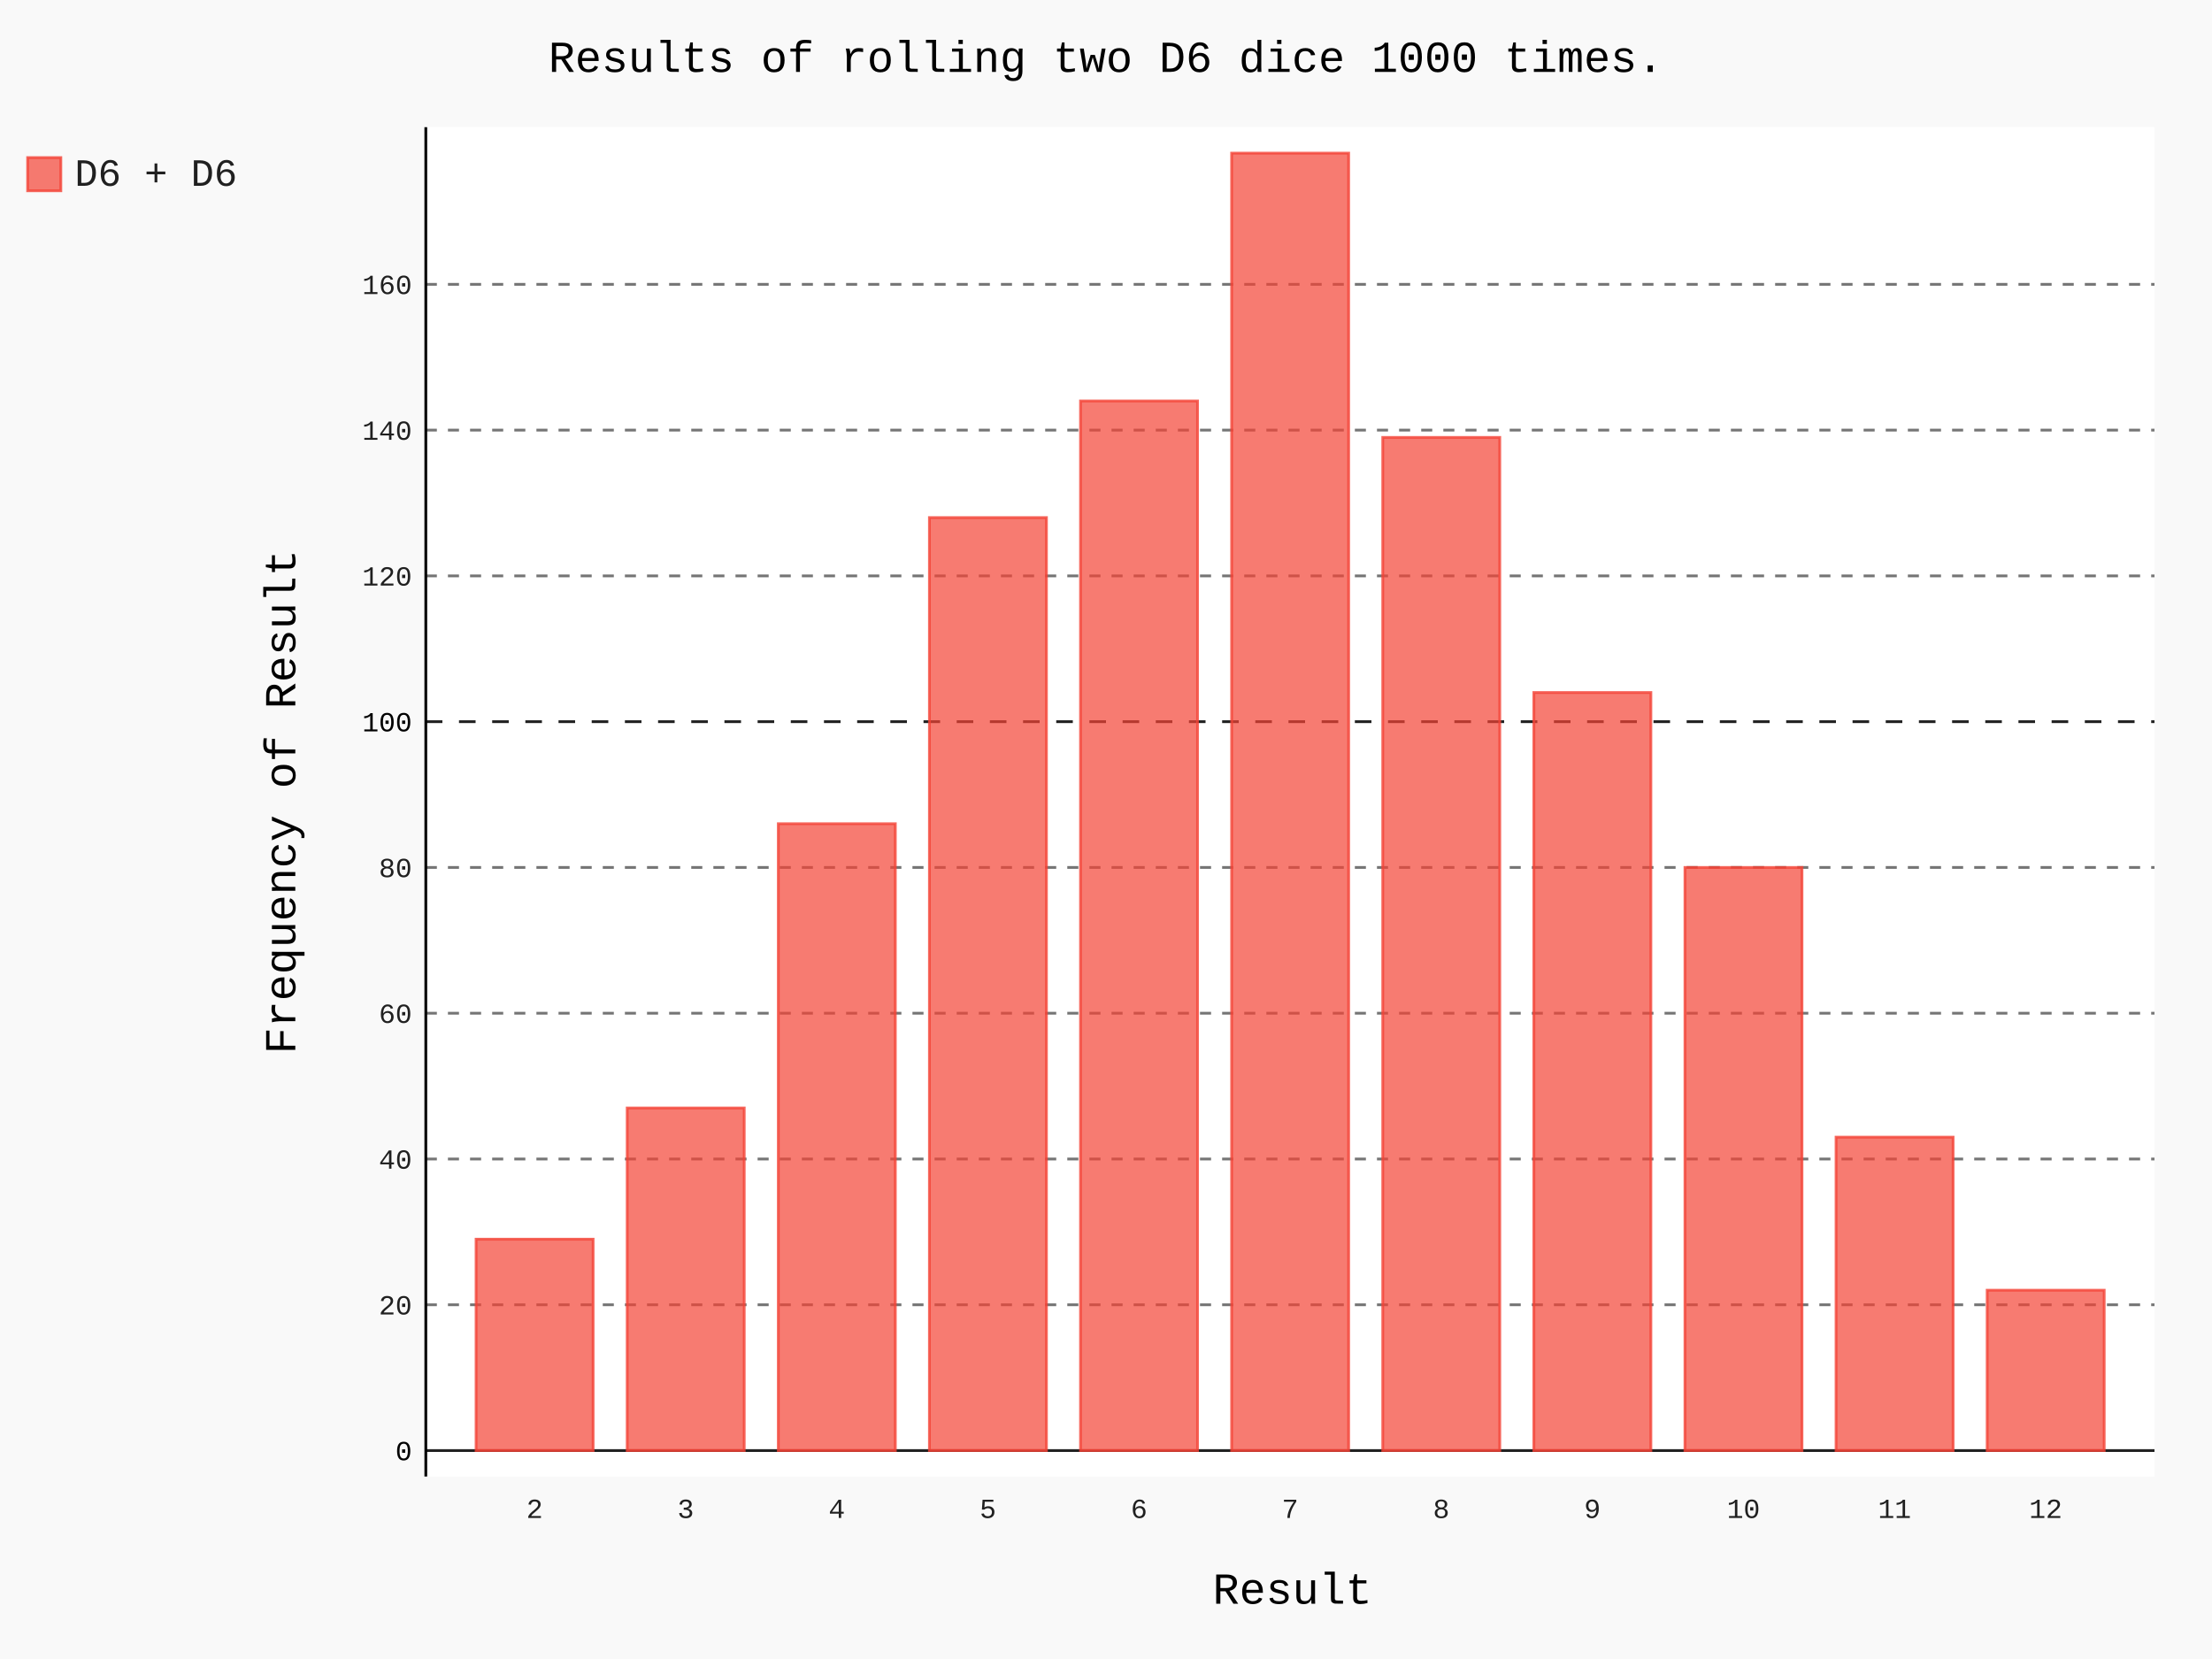
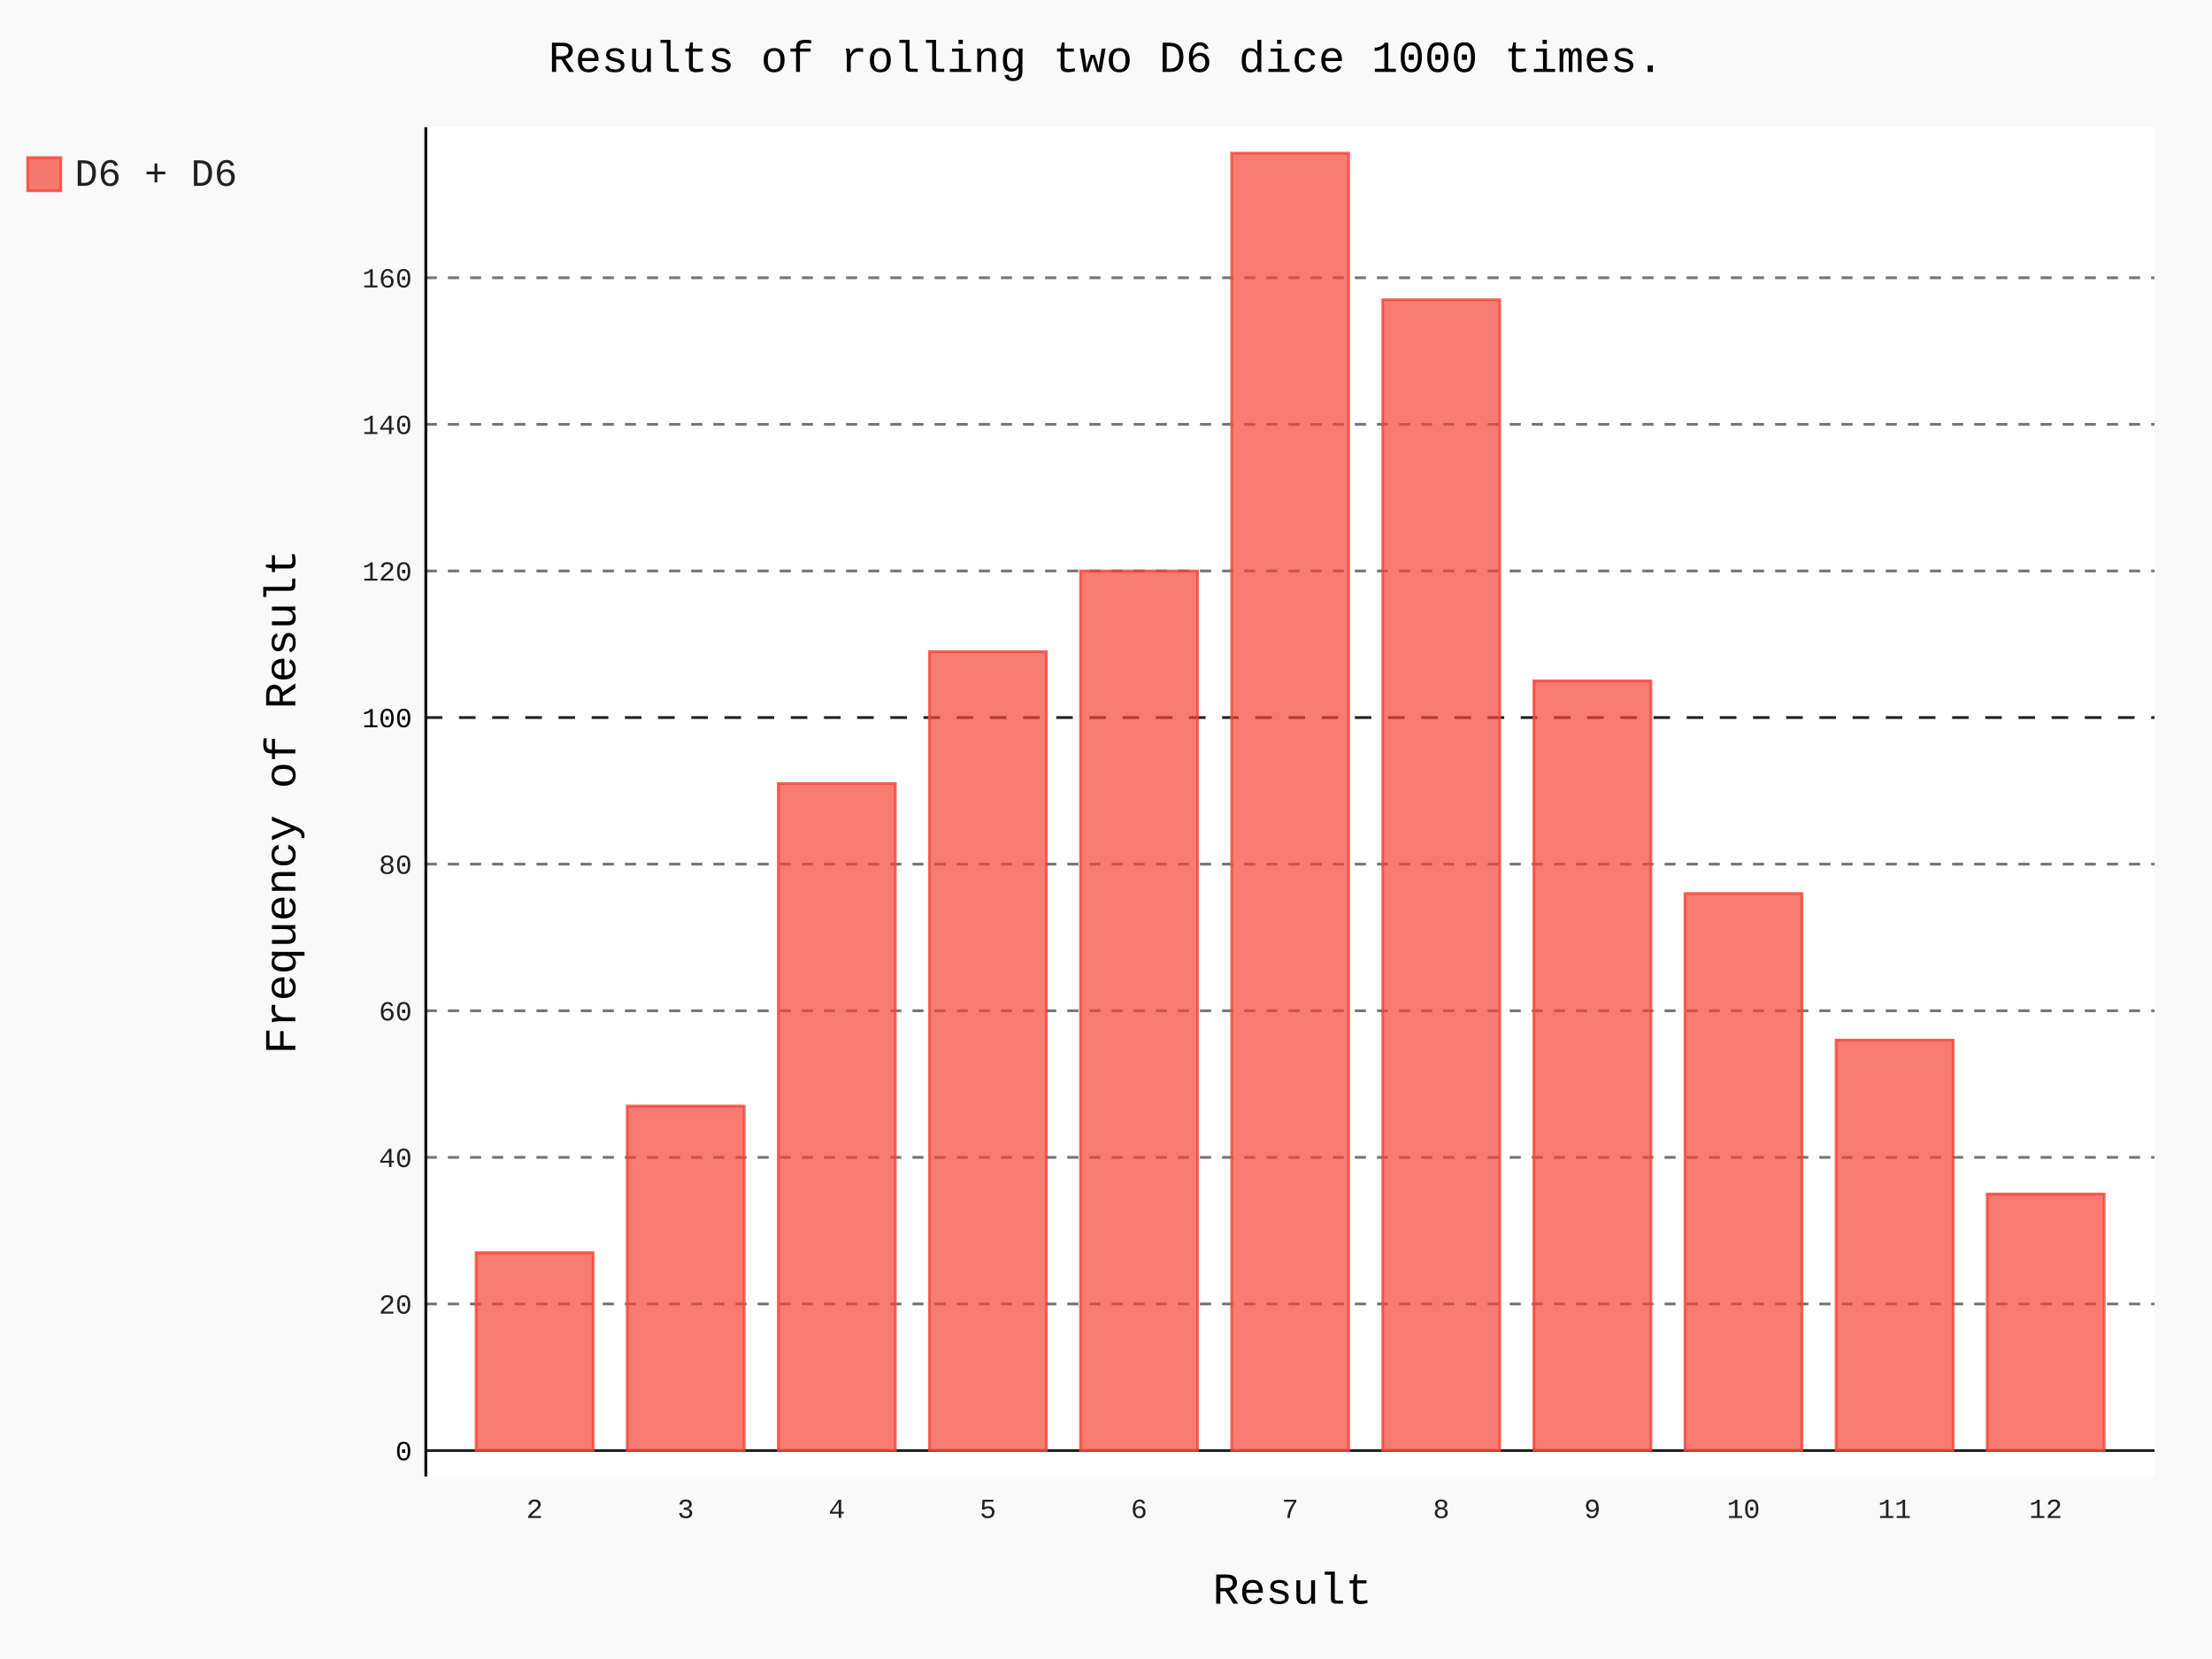
- <svg xmlns="http://www.w3.org/2000/svg" id="chart-6549f4dc-4930-44e2-a931-d7433fa8179d" class="pygal-chart" viewBox="0 0 800 600">
+ <svg xmlns="http://www.w3.org/2000/svg" id="chart-37d8f787-2a1b-4430-b92d-3e362dfd58fc" class="pygal-chart" viewBox="0 0 800 600">
  <defs>
-     <style type="text/css">#chart-6549f4dc-4930-44e2-a931-d7433fa8179d{-webkit-user-select:none;-webkit-font-smoothing:antialiased;font-family:Consolas,"Liberation Mono",Menlo,Courier,monospace}#chart-6549f4dc-4930-44e2-a931-d7433fa8179d .title{font-family:Consolas,"Liberation Mono",Menlo,Courier,monospace;font-size:16px}#chart-6549f4dc-4930-44e2-a931-d7433fa8179d .legends .legend text{font-family:Consolas,"Liberation Mono",Menlo,Courier,monospace;font-size:14px}#chart-6549f4dc-4930-44e2-a931-d7433fa8179d .axis text{font-family:Consolas,"Liberation Mono",Menlo,Courier,monospace;font-size:10px}#chart-6549f4dc-4930-44e2-a931-d7433fa8179d .axis text.major{font-family:Consolas,"Liberation Mono",Menlo,Courier,monospace;font-size:10px}#chart-6549f4dc-4930-44e2-a931-d7433fa8179d .text-overlay text.value{font-family:Consolas,"Liberation Mono",Menlo,Courier,monospace;font-size:16px}#chart-6549f4dc-4930-44e2-a931-d7433fa8179d .text-overlay text.label{font-family:Consolas,"Liberation Mono",Menlo,Courier,monospace;font-size:10px}#chart-6549f4dc-4930-44e2-a931-d7433fa8179d .tooltip{font-family:Consolas,"Liberation Mono",Menlo,Courier,monospace;font-size:14px}#chart-6549f4dc-4930-44e2-a931-d7433fa8179d text.no_data{font-family:Consolas,"Liberation Mono",Menlo,Courier,monospace;font-size:64px}
- #chart-6549f4dc-4930-44e2-a931-d7433fa8179d{background-color:rgba(249,249,249,1)}#chart-6549f4dc-4930-44e2-a931-d7433fa8179d path,#chart-6549f4dc-4930-44e2-a931-d7433fa8179d line,#chart-6549f4dc-4930-44e2-a931-d7433fa8179d rect,#chart-6549f4dc-4930-44e2-a931-d7433fa8179d circle{-webkit-transition:150ms;-moz-transition:150ms;transition:150ms}#chart-6549f4dc-4930-44e2-a931-d7433fa8179d .graph &gt; .background{fill:rgba(249,249,249,1)}#chart-6549f4dc-4930-44e2-a931-d7433fa8179d .plot &gt; .background{fill:rgba(255,255,255,1)}#chart-6549f4dc-4930-44e2-a931-d7433fa8179d .graph{fill:rgba(0,0,0,.87)}#chart-6549f4dc-4930-44e2-a931-d7433fa8179d text.no_data{fill:rgba(0,0,0,1)}#chart-6549f4dc-4930-44e2-a931-d7433fa8179d .title{fill:rgba(0,0,0,1)}#chart-6549f4dc-4930-44e2-a931-d7433fa8179d .legends .legend text{fill:rgba(0,0,0,.87)}#chart-6549f4dc-4930-44e2-a931-d7433fa8179d .legends .legend:hover text{fill:rgba(0,0,0,1)}#chart-6549f4dc-4930-44e2-a931-d7433fa8179d .axis .line{stroke:rgba(0,0,0,1)}#chart-6549f4dc-4930-44e2-a931-d7433fa8179d .axis .guide.line{stroke:rgba(0,0,0,.54)}#chart-6549f4dc-4930-44e2-a931-d7433fa8179d .axis .major.line{stroke:rgba(0,0,0,.87)}#chart-6549f4dc-4930-44e2-a931-d7433fa8179d .axis text.major{fill:rgba(0,0,0,1)}#chart-6549f4dc-4930-44e2-a931-d7433fa8179d .axis.y .guides:hover .guide.line,#chart-6549f4dc-4930-44e2-a931-d7433fa8179d .line-graph .axis.x .guides:hover .guide.line,#chart-6549f4dc-4930-44e2-a931-d7433fa8179d .stackedline-graph .axis.x .guides:hover .guide.line,#chart-6549f4dc-4930-44e2-a931-d7433fa8179d .xy-graph .axis.x .guides:hover .guide.line{stroke:rgba(0,0,0,1)}#chart-6549f4dc-4930-44e2-a931-d7433fa8179d .axis .guides:hover text{fill:rgba(0,0,0,1)}#chart-6549f4dc-4930-44e2-a931-d7433fa8179d .reactive{fill-opacity:.7;stroke-opacity:.8}#chart-6549f4dc-4930-44e2-a931-d7433fa8179d .ci{stroke:rgba(0,0,0,.87)}#chart-6549f4dc-4930-44e2-a931-d7433fa8179d .reactive.active,#chart-6549f4dc-4930-44e2-a931-d7433fa8179d .active .reactive{fill-opacity:.8;stroke-opacity:.9;stroke-width:4}#chart-6549f4dc-4930-44e2-a931-d7433fa8179d .ci .reactive.active{stroke-width:1.5}#chart-6549f4dc-4930-44e2-a931-d7433fa8179d .series text{fill:rgba(0,0,0,1)}#chart-6549f4dc-4930-44e2-a931-d7433fa8179d .tooltip rect{fill:rgba(255,255,255,1);stroke:rgba(0,0,0,1);-webkit-transition:opacity 150ms;-moz-transition:opacity 150ms;transition:opacity 150ms}#chart-6549f4dc-4930-44e2-a931-d7433fa8179d .tooltip .label{fill:rgba(0,0,0,.87)}#chart-6549f4dc-4930-44e2-a931-d7433fa8179d .tooltip .label{fill:rgba(0,0,0,.87)}#chart-6549f4dc-4930-44e2-a931-d7433fa8179d .tooltip .legend{font-size:.8em;fill:rgba(0,0,0,.54)}#chart-6549f4dc-4930-44e2-a931-d7433fa8179d .tooltip .x_label{font-size:.6em;fill:rgba(0,0,0,1)}#chart-6549f4dc-4930-44e2-a931-d7433fa8179d .tooltip .xlink{font-size:.5em;text-decoration:underline}#chart-6549f4dc-4930-44e2-a931-d7433fa8179d .tooltip .value{font-size:1.5em}#chart-6549f4dc-4930-44e2-a931-d7433fa8179d .bound{font-size:.5em}#chart-6549f4dc-4930-44e2-a931-d7433fa8179d .max-value{font-size:.75em;fill:rgba(0,0,0,.54)}#chart-6549f4dc-4930-44e2-a931-d7433fa8179d .map-element{fill:rgba(255,255,255,1);stroke:rgba(0,0,0,.54) !important}#chart-6549f4dc-4930-44e2-a931-d7433fa8179d .map-element .reactive{fill-opacity:inherit;stroke-opacity:inherit}#chart-6549f4dc-4930-44e2-a931-d7433fa8179d .color-0,#chart-6549f4dc-4930-44e2-a931-d7433fa8179d .color-0 a:visited{stroke:#F44336;fill:#F44336}#chart-6549f4dc-4930-44e2-a931-d7433fa8179d .text-overlay .color-0 text{fill:black}
- #chart-6549f4dc-4930-44e2-a931-d7433fa8179d text.no_data{text-anchor:middle}#chart-6549f4dc-4930-44e2-a931-d7433fa8179d .guide.line{fill:none}#chart-6549f4dc-4930-44e2-a931-d7433fa8179d .centered{text-anchor:middle}#chart-6549f4dc-4930-44e2-a931-d7433fa8179d .title{text-anchor:middle}#chart-6549f4dc-4930-44e2-a931-d7433fa8179d .legends .legend text{fill-opacity:1}#chart-6549f4dc-4930-44e2-a931-d7433fa8179d .axis.x text{text-anchor:middle}#chart-6549f4dc-4930-44e2-a931-d7433fa8179d .axis.x:not(.web) text[transform]{text-anchor:start}#chart-6549f4dc-4930-44e2-a931-d7433fa8179d .axis.x:not(.web) text[transform].backwards{text-anchor:end}#chart-6549f4dc-4930-44e2-a931-d7433fa8179d .axis.y text{text-anchor:end}#chart-6549f4dc-4930-44e2-a931-d7433fa8179d .axis.y text[transform].backwards{text-anchor:start}#chart-6549f4dc-4930-44e2-a931-d7433fa8179d .axis.y2 text{text-anchor:start}#chart-6549f4dc-4930-44e2-a931-d7433fa8179d .axis.y2 text[transform].backwards{text-anchor:end}#chart-6549f4dc-4930-44e2-a931-d7433fa8179d .axis .guide.line{stroke-dasharray:4,4}#chart-6549f4dc-4930-44e2-a931-d7433fa8179d .axis .major.guide.line{stroke-dasharray:6,6}#chart-6549f4dc-4930-44e2-a931-d7433fa8179d .horizontal .axis.y .guide.line,#chart-6549f4dc-4930-44e2-a931-d7433fa8179d .horizontal .axis.y2 .guide.line,#chart-6549f4dc-4930-44e2-a931-d7433fa8179d .vertical .axis.x .guide.line{opacity:0}#chart-6549f4dc-4930-44e2-a931-d7433fa8179d .horizontal .axis.always_show .guide.line,#chart-6549f4dc-4930-44e2-a931-d7433fa8179d .vertical .axis.always_show .guide.line{opacity:1 !important}#chart-6549f4dc-4930-44e2-a931-d7433fa8179d .axis.y .guides:hover .guide.line,#chart-6549f4dc-4930-44e2-a931-d7433fa8179d .axis.y2 .guides:hover .guide.line,#chart-6549f4dc-4930-44e2-a931-d7433fa8179d .axis.x .guides:hover .guide.line{opacity:1}#chart-6549f4dc-4930-44e2-a931-d7433fa8179d .axis .guides:hover text{opacity:1}#chart-6549f4dc-4930-44e2-a931-d7433fa8179d .nofill{fill:none}#chart-6549f4dc-4930-44e2-a931-d7433fa8179d .subtle-fill{fill-opacity:.2}#chart-6549f4dc-4930-44e2-a931-d7433fa8179d .dot{stroke-width:1px;fill-opacity:1}#chart-6549f4dc-4930-44e2-a931-d7433fa8179d .dot.active{stroke-width:5px}#chart-6549f4dc-4930-44e2-a931-d7433fa8179d .dot.negative{fill:transparent}#chart-6549f4dc-4930-44e2-a931-d7433fa8179d text,#chart-6549f4dc-4930-44e2-a931-d7433fa8179d tspan{stroke:none !important}#chart-6549f4dc-4930-44e2-a931-d7433fa8179d .series text.active{opacity:1}#chart-6549f4dc-4930-44e2-a931-d7433fa8179d .tooltip rect{fill-opacity:.95;stroke-width:.5}#chart-6549f4dc-4930-44e2-a931-d7433fa8179d .tooltip text{fill-opacity:1}#chart-6549f4dc-4930-44e2-a931-d7433fa8179d .showable{visibility:hidden}#chart-6549f4dc-4930-44e2-a931-d7433fa8179d .showable.shown{visibility:visible}#chart-6549f4dc-4930-44e2-a931-d7433fa8179d .gauge-background{fill:rgba(229,229,229,1);stroke:none}#chart-6549f4dc-4930-44e2-a931-d7433fa8179d .bg-lines{stroke:rgba(249,249,249,1);stroke-width:2px}</style>
+     <style type="text/css">#chart-37d8f787-2a1b-4430-b92d-3e362dfd58fc{-webkit-user-select:none;-webkit-font-smoothing:antialiased;font-family:Consolas,"Liberation Mono",Menlo,Courier,monospace}#chart-37d8f787-2a1b-4430-b92d-3e362dfd58fc .title{font-family:Consolas,"Liberation Mono",Menlo,Courier,monospace;font-size:16px}#chart-37d8f787-2a1b-4430-b92d-3e362dfd58fc .legends .legend text{font-family:Consolas,"Liberation Mono",Menlo,Courier,monospace;font-size:14px}#chart-37d8f787-2a1b-4430-b92d-3e362dfd58fc .axis text{font-family:Consolas,"Liberation Mono",Menlo,Courier,monospace;font-size:10px}#chart-37d8f787-2a1b-4430-b92d-3e362dfd58fc .axis text.major{font-family:Consolas,"Liberation Mono",Menlo,Courier,monospace;font-size:10px}#chart-37d8f787-2a1b-4430-b92d-3e362dfd58fc .text-overlay text.value{font-family:Consolas,"Liberation Mono",Menlo,Courier,monospace;font-size:16px}#chart-37d8f787-2a1b-4430-b92d-3e362dfd58fc .text-overlay text.label{font-family:Consolas,"Liberation Mono",Menlo,Courier,monospace;font-size:10px}#chart-37d8f787-2a1b-4430-b92d-3e362dfd58fc .tooltip{font-family:Consolas,"Liberation Mono",Menlo,Courier,monospace;font-size:14px}#chart-37d8f787-2a1b-4430-b92d-3e362dfd58fc text.no_data{font-family:Consolas,"Liberation Mono",Menlo,Courier,monospace;font-size:64px}
+ #chart-37d8f787-2a1b-4430-b92d-3e362dfd58fc{background-color:rgba(249,249,249,1)}#chart-37d8f787-2a1b-4430-b92d-3e362dfd58fc path,#chart-37d8f787-2a1b-4430-b92d-3e362dfd58fc line,#chart-37d8f787-2a1b-4430-b92d-3e362dfd58fc rect,#chart-37d8f787-2a1b-4430-b92d-3e362dfd58fc circle{-webkit-transition:150ms;-moz-transition:150ms;transition:150ms}#chart-37d8f787-2a1b-4430-b92d-3e362dfd58fc .graph &gt; .background{fill:rgba(249,249,249,1)}#chart-37d8f787-2a1b-4430-b92d-3e362dfd58fc .plot &gt; .background{fill:rgba(255,255,255,1)}#chart-37d8f787-2a1b-4430-b92d-3e362dfd58fc .graph{fill:rgba(0,0,0,.87)}#chart-37d8f787-2a1b-4430-b92d-3e362dfd58fc text.no_data{fill:rgba(0,0,0,1)}#chart-37d8f787-2a1b-4430-b92d-3e362dfd58fc .title{fill:rgba(0,0,0,1)}#chart-37d8f787-2a1b-4430-b92d-3e362dfd58fc .legends .legend text{fill:rgba(0,0,0,.87)}#chart-37d8f787-2a1b-4430-b92d-3e362dfd58fc .legends .legend:hover text{fill:rgba(0,0,0,1)}#chart-37d8f787-2a1b-4430-b92d-3e362dfd58fc .axis .line{stroke:rgba(0,0,0,1)}#chart-37d8f787-2a1b-4430-b92d-3e362dfd58fc .axis .guide.line{stroke:rgba(0,0,0,.54)}#chart-37d8f787-2a1b-4430-b92d-3e362dfd58fc .axis .major.line{stroke:rgba(0,0,0,.87)}#chart-37d8f787-2a1b-4430-b92d-3e362dfd58fc .axis text.major{fill:rgba(0,0,0,1)}#chart-37d8f787-2a1b-4430-b92d-3e362dfd58fc .axis.y .guides:hover .guide.line,#chart-37d8f787-2a1b-4430-b92d-3e362dfd58fc .line-graph .axis.x .guides:hover .guide.line,#chart-37d8f787-2a1b-4430-b92d-3e362dfd58fc .stackedline-graph .axis.x .guides:hover .guide.line,#chart-37d8f787-2a1b-4430-b92d-3e362dfd58fc .xy-graph .axis.x .guides:hover .guide.line{stroke:rgba(0,0,0,1)}#chart-37d8f787-2a1b-4430-b92d-3e362dfd58fc .axis .guides:hover text{fill:rgba(0,0,0,1)}#chart-37d8f787-2a1b-4430-b92d-3e362dfd58fc .reactive{fill-opacity:.7;stroke-opacity:.8}#chart-37d8f787-2a1b-4430-b92d-3e362dfd58fc .ci{stroke:rgba(0,0,0,.87)}#chart-37d8f787-2a1b-4430-b92d-3e362dfd58fc .reactive.active,#chart-37d8f787-2a1b-4430-b92d-3e362dfd58fc .active .reactive{fill-opacity:.8;stroke-opacity:.9;stroke-width:4}#chart-37d8f787-2a1b-4430-b92d-3e362dfd58fc .ci .reactive.active{stroke-width:1.5}#chart-37d8f787-2a1b-4430-b92d-3e362dfd58fc .series text{fill:rgba(0,0,0,1)}#chart-37d8f787-2a1b-4430-b92d-3e362dfd58fc .tooltip rect{fill:rgba(255,255,255,1);stroke:rgba(0,0,0,1);-webkit-transition:opacity 150ms;-moz-transition:opacity 150ms;transition:opacity 150ms}#chart-37d8f787-2a1b-4430-b92d-3e362dfd58fc .tooltip .label{fill:rgba(0,0,0,.87)}#chart-37d8f787-2a1b-4430-b92d-3e362dfd58fc .tooltip .label{fill:rgba(0,0,0,.87)}#chart-37d8f787-2a1b-4430-b92d-3e362dfd58fc .tooltip .legend{font-size:.8em;fill:rgba(0,0,0,.54)}#chart-37d8f787-2a1b-4430-b92d-3e362dfd58fc .tooltip .x_label{font-size:.6em;fill:rgba(0,0,0,1)}#chart-37d8f787-2a1b-4430-b92d-3e362dfd58fc .tooltip .xlink{font-size:.5em;text-decoration:underline}#chart-37d8f787-2a1b-4430-b92d-3e362dfd58fc .tooltip .value{font-size:1.5em}#chart-37d8f787-2a1b-4430-b92d-3e362dfd58fc .bound{font-size:.5em}#chart-37d8f787-2a1b-4430-b92d-3e362dfd58fc .max-value{font-size:.75em;fill:rgba(0,0,0,.54)}#chart-37d8f787-2a1b-4430-b92d-3e362dfd58fc .map-element{fill:rgba(255,255,255,1);stroke:rgba(0,0,0,.54) !important}#chart-37d8f787-2a1b-4430-b92d-3e362dfd58fc .map-element .reactive{fill-opacity:inherit;stroke-opacity:inherit}#chart-37d8f787-2a1b-4430-b92d-3e362dfd58fc .color-0,#chart-37d8f787-2a1b-4430-b92d-3e362dfd58fc .color-0 a:visited{stroke:#F44336;fill:#F44336}#chart-37d8f787-2a1b-4430-b92d-3e362dfd58fc .text-overlay .color-0 text{fill:black}
+ #chart-37d8f787-2a1b-4430-b92d-3e362dfd58fc text.no_data{text-anchor:middle}#chart-37d8f787-2a1b-4430-b92d-3e362dfd58fc .guide.line{fill:none}#chart-37d8f787-2a1b-4430-b92d-3e362dfd58fc .centered{text-anchor:middle}#chart-37d8f787-2a1b-4430-b92d-3e362dfd58fc .title{text-anchor:middle}#chart-37d8f787-2a1b-4430-b92d-3e362dfd58fc .legends .legend text{fill-opacity:1}#chart-37d8f787-2a1b-4430-b92d-3e362dfd58fc .axis.x text{text-anchor:middle}#chart-37d8f787-2a1b-4430-b92d-3e362dfd58fc .axis.x:not(.web) text[transform]{text-anchor:start}#chart-37d8f787-2a1b-4430-b92d-3e362dfd58fc .axis.x:not(.web) text[transform].backwards{text-anchor:end}#chart-37d8f787-2a1b-4430-b92d-3e362dfd58fc .axis.y text{text-anchor:end}#chart-37d8f787-2a1b-4430-b92d-3e362dfd58fc .axis.y text[transform].backwards{text-anchor:start}#chart-37d8f787-2a1b-4430-b92d-3e362dfd58fc .axis.y2 text{text-anchor:start}#chart-37d8f787-2a1b-4430-b92d-3e362dfd58fc .axis.y2 text[transform].backwards{text-anchor:end}#chart-37d8f787-2a1b-4430-b92d-3e362dfd58fc .axis .guide.line{stroke-dasharray:4,4}#chart-37d8f787-2a1b-4430-b92d-3e362dfd58fc .axis .major.guide.line{stroke-dasharray:6,6}#chart-37d8f787-2a1b-4430-b92d-3e362dfd58fc .horizontal .axis.y .guide.line,#chart-37d8f787-2a1b-4430-b92d-3e362dfd58fc .horizontal .axis.y2 .guide.line,#chart-37d8f787-2a1b-4430-b92d-3e362dfd58fc .vertical .axis.x .guide.line{opacity:0}#chart-37d8f787-2a1b-4430-b92d-3e362dfd58fc .horizontal .axis.always_show .guide.line,#chart-37d8f787-2a1b-4430-b92d-3e362dfd58fc .vertical .axis.always_show .guide.line{opacity:1 !important}#chart-37d8f787-2a1b-4430-b92d-3e362dfd58fc .axis.y .guides:hover .guide.line,#chart-37d8f787-2a1b-4430-b92d-3e362dfd58fc .axis.y2 .guides:hover .guide.line,#chart-37d8f787-2a1b-4430-b92d-3e362dfd58fc .axis.x .guides:hover .guide.line{opacity:1}#chart-37d8f787-2a1b-4430-b92d-3e362dfd58fc .axis .guides:hover text{opacity:1}#chart-37d8f787-2a1b-4430-b92d-3e362dfd58fc .nofill{fill:none}#chart-37d8f787-2a1b-4430-b92d-3e362dfd58fc .subtle-fill{fill-opacity:.2}#chart-37d8f787-2a1b-4430-b92d-3e362dfd58fc .dot{stroke-width:1px;fill-opacity:1}#chart-37d8f787-2a1b-4430-b92d-3e362dfd58fc .dot.active{stroke-width:5px}#chart-37d8f787-2a1b-4430-b92d-3e362dfd58fc .dot.negative{fill:transparent}#chart-37d8f787-2a1b-4430-b92d-3e362dfd58fc text,#chart-37d8f787-2a1b-4430-b92d-3e362dfd58fc tspan{stroke:none !important}#chart-37d8f787-2a1b-4430-b92d-3e362dfd58fc .series text.active{opacity:1}#chart-37d8f787-2a1b-4430-b92d-3e362dfd58fc .tooltip rect{fill-opacity:.95;stroke-width:.5}#chart-37d8f787-2a1b-4430-b92d-3e362dfd58fc .tooltip text{fill-opacity:1}#chart-37d8f787-2a1b-4430-b92d-3e362dfd58fc .showable{visibility:hidden}#chart-37d8f787-2a1b-4430-b92d-3e362dfd58fc .showable.shown{visibility:visible}#chart-37d8f787-2a1b-4430-b92d-3e362dfd58fc .gauge-background{fill:rgba(229,229,229,1);stroke:none}#chart-37d8f787-2a1b-4430-b92d-3e362dfd58fc .bg-lines{stroke:rgba(249,249,249,1);stroke-width:2px}</style>
  </defs>
  <g class="graph bar-graph vertical">
    <rect x="0" y="0" width="800" height="600" class="background" />
    <g transform="translate(154, 46)" class="plot">
      <rect x="0" y="0" width="625.2" height="488" class="background" />
      <g class="axis y always_show">
        <g class="guides">
          <path d="M0 478.615 h625.2" class="axis major line" />
          <text x="-5" y="482.115" class="major">0</text>
        </g>
        <g class="guides">
-           <path d="M0 425.893 h625.2" class="guide line" />
-           <text x="-5" y="429.393" class="">20</text>
+           <path d="M0 425.595 h625.2" class="guide line" />
+           <text x="-5" y="429.095" class="">20</text>
        </g>
        <g class="guides">
-           <path d="M0 373.17 h625.2" class="guide line" />
-           <text x="-5" y="376.67" class="">40</text>
+           <path d="M0 372.575 h625.2" class="guide line" />
+           <text x="-5" y="376.075" class="">40</text>
        </g>
        <g class="guides">
-           <path d="M0 320.448 h625.2" class="guide line" />
-           <text x="-5" y="323.948" class="">60</text>
+           <path d="M0 319.554 h625.2" class="guide line" />
+           <text x="-5" y="323.054" class="">60</text>
        </g>
        <g class="guides">
-           <path d="M0 267.725 h625.2" class="guide line" />
-           <text x="-5" y="271.225" class="">80</text>
+           <path d="M0 266.534 h625.2" class="guide line" />
+           <text x="-5" y="270.034" class="">80</text>
        </g>
        <g class="guides">
-           <path d="M0 215.003 h625.2" class="major guide line" />
-           <text x="-5" y="218.503" class="major">100</text>
+           <path d="M0 213.513 h625.2" class="major guide line" />
+           <text x="-5" y="217.013" class="major">100</text>
        </g>
        <g class="guides">
-           <path d="M0 162.28 h625.2" class="guide line" />
-           <text x="-5" y="165.78" class="">120</text>
+           <path d="M0 160.493 h625.2" class="guide line" />
+           <text x="-5" y="163.993" class="">120</text>
        </g>
        <g class="guides">
-           <path d="M0 109.557 h625.2" class="guide line" />
-           <text x="-5" y="113.057" class="">140</text>
+           <path d="M0 107.472 h625.2" class="guide line" />
+           <text x="-5" y="110.972" class="">140</text>
        </g>
        <g class="guides">
-           <path d="M0 56.835 h625.2" class="guide line" />
-           <text x="-5" y="60.335" class="">160</text>
+           <path d="M0 54.452 h625.2" class="guide line" />
+           <text x="-5" y="57.952" class="">160</text>
        </g>
      </g>
      <g class="axis x">
        <path d="M0 0 v488" class="line" />
        <g class="guides">
          <path d="M39.348 0 v488" class="guide line" />
          <text x="39.348" y="503.0" class="">2</text>
        </g>
        <g class="guides">
          <path d="M93.999 0 v488" class="guide line" />
          <text x="93.999" y="503.0" class="">3</text>
        </g>
        <g class="guides">
          <path d="M148.649 0 v488" class="guide line" />
          <text x="148.649" y="503.0" class="">4</text>
        </g>
        <g class="guides">
          <path d="M203.299 0 v488" class="guide line" />
          <text x="203.299" y="503.0" class="">5</text>
        </g>
        <g class="guides">
          <path d="M257.95 0 v488" class="guide line" />
          <text x="257.95" y="503.0" class="">6</text>
        </g>
        <g class="guides">
          <path d="M312.6 0 v488" class="guide line" />
          <text x="312.6" y="503.0" class="">7</text>
        </g>
        <g class="guides">
          <path d="M367.25 0 v488" class="guide line" />
          <text x="367.25" y="503.0" class="">8</text>
        </g>
        <g class="guides">
          <path d="M421.901 0 v488" class="guide line" />
          <text x="421.901" y="503.0" class="">9</text>
        </g>
        <g class="guides">
          <path d="M476.551 0 v488" class="guide line" />
          <text x="476.551" y="503.0" class="">10</text>
        </g>
        <g class="guides">
          <path d="M531.201 0 v488" class="guide line" />
          <text x="531.201" y="503.0" class="">11</text>
        </g>
        <g class="guides">
          <path d="M585.852 0 v488" class="guide line" />
          <text x="585.852" y="503.0" class="">12</text>
        </g>
      </g>
      <g class="series serie-0 color-0">
        <g class="bars">
          <g class="bar">
-             <rect x="18.188" y="402.168" rx="0" ry="0" width="42.321" height="76.448" class="rect reactive tooltip-trigger" />
+             <rect x="18.188" y="407.038" rx="0" ry="0" width="42.321" height="71.578" class="rect reactive tooltip-trigger" />
          </g>
          <g class="bar">
-             <rect x="72.838" y="354.717" rx="0" ry="0" width="42.321" height="123.898" class="rect reactive tooltip-trigger" />
+             <rect x="72.838" y="354.017" rx="0" ry="0" width="42.321" height="124.598" class="rect reactive tooltip-trigger" />
          </g>
          <g class="bar">
-             <rect x="127.488" y="251.908" rx="0" ry="0" width="42.321" height="226.707" class="rect reactive tooltip-trigger" />
+             <rect x="127.488" y="237.372" rx="0" ry="0" width="42.321" height="241.243" class="rect reactive tooltip-trigger" />
          </g>
          <g class="bar">
-             <rect x="182.139" y="141.191" rx="0" ry="0" width="42.321" height="337.424" class="rect reactive tooltip-trigger" />
+             <rect x="182.139" y="189.654" rx="0" ry="0" width="42.321" height="288.961" class="rect reactive tooltip-trigger" />
          </g>
          <g class="bar">
-             <rect x="236.789" y="99.013" rx="0" ry="0" width="42.321" height="379.602" class="rect reactive tooltip-trigger" />
+             <rect x="236.789" y="160.493" rx="0" ry="0" width="42.321" height="318.123" class="rect reactive tooltip-trigger" />
          </g>
          <g class="bar">
            <rect x="291.439" y="9.385" rx="0" ry="0" width="42.321" height="469.231" class="rect reactive tooltip-trigger" />
          </g>
          <g class="bar">
-             <rect x="346.09" y="112.194" rx="0" ry="0" width="42.321" height="366.422" class="rect reactive tooltip-trigger" />
+             <rect x="346.09" y="62.405" rx="0" ry="0" width="42.321" height="416.21" class="rect reactive tooltip-trigger" />
          </g>
          <g class="bar">
-             <rect x="400.74" y="204.458" rx="0" ry="0" width="42.321" height="274.157" class="rect reactive tooltip-trigger" />
+             <rect x="400.74" y="200.258" rx="0" ry="0" width="42.321" height="278.357" class="rect reactive tooltip-trigger" />
          </g>
          <g class="bar">
-             <rect x="455.39" y="267.725" rx="0" ry="0" width="42.321" height="210.89" class="rect reactive tooltip-trigger" />
+             <rect x="455.39" y="277.138" rx="0" ry="0" width="42.321" height="201.478" class="rect reactive tooltip-trigger" />
          </g>
          <g class="bar">
-             <rect x="510.041" y="365.262" rx="0" ry="0" width="42.321" height="113.354" class="rect reactive tooltip-trigger" />
+             <rect x="510.041" y="330.158" rx="0" ry="0" width="42.321" height="148.457" class="rect reactive tooltip-trigger" />
          </g>
          <g class="bar">
-             <rect x="564.691" y="420.621" rx="0" ry="0" width="42.321" height="57.995" class="rect reactive tooltip-trigger" />
+             <rect x="564.691" y="385.83" rx="0" ry="0" width="42.321" height="92.786" class="rect reactive tooltip-trigger" />
          </g>
        </g>
      </g>
    </g>
    <g class="titles">
      <text x="400.0" y="26" class="title plot_title">Results of rolling two D6 dice 1000 times.</text>
      <text x="467.4" y="580" class="title">Result</text>
      <text x="80.8" y="316.0" class="title" transform="rotate(-90 80.8 290)">Frequency of Result</text>
    </g>
    <g transform="translate(154, 46)" class="plot overlay">
      <g class="series serie-0 color-0" />
    </g>
    <g transform="translate(154, 46)" class="plot text-overlay">
      <g class="series serie-0 color-0" />
    </g>
    <g transform="translate(154, 46)" class="plot tooltip-overlay">
      <g transform="translate(0 0)" style="opacity: 0" class="tooltip">
        <rect rx="0" ry="0" width="0" height="0" class="tooltip-box" />
        <g class="text" />
      </g>
    </g>
    <g transform="translate(10, 56)" class="legends">
      <g id="activate-serie-0" class="legend reactive activate-serie">
        <rect x="0.0" y="1.0" width="12" height="12" class="color-0 reactive" />
        <text x="17.0" y="11.2">D6 + D6</text>
      </g>
    </g>
    <g transform="translate(790, 56)" class="legends" />
  </g>
</svg>
